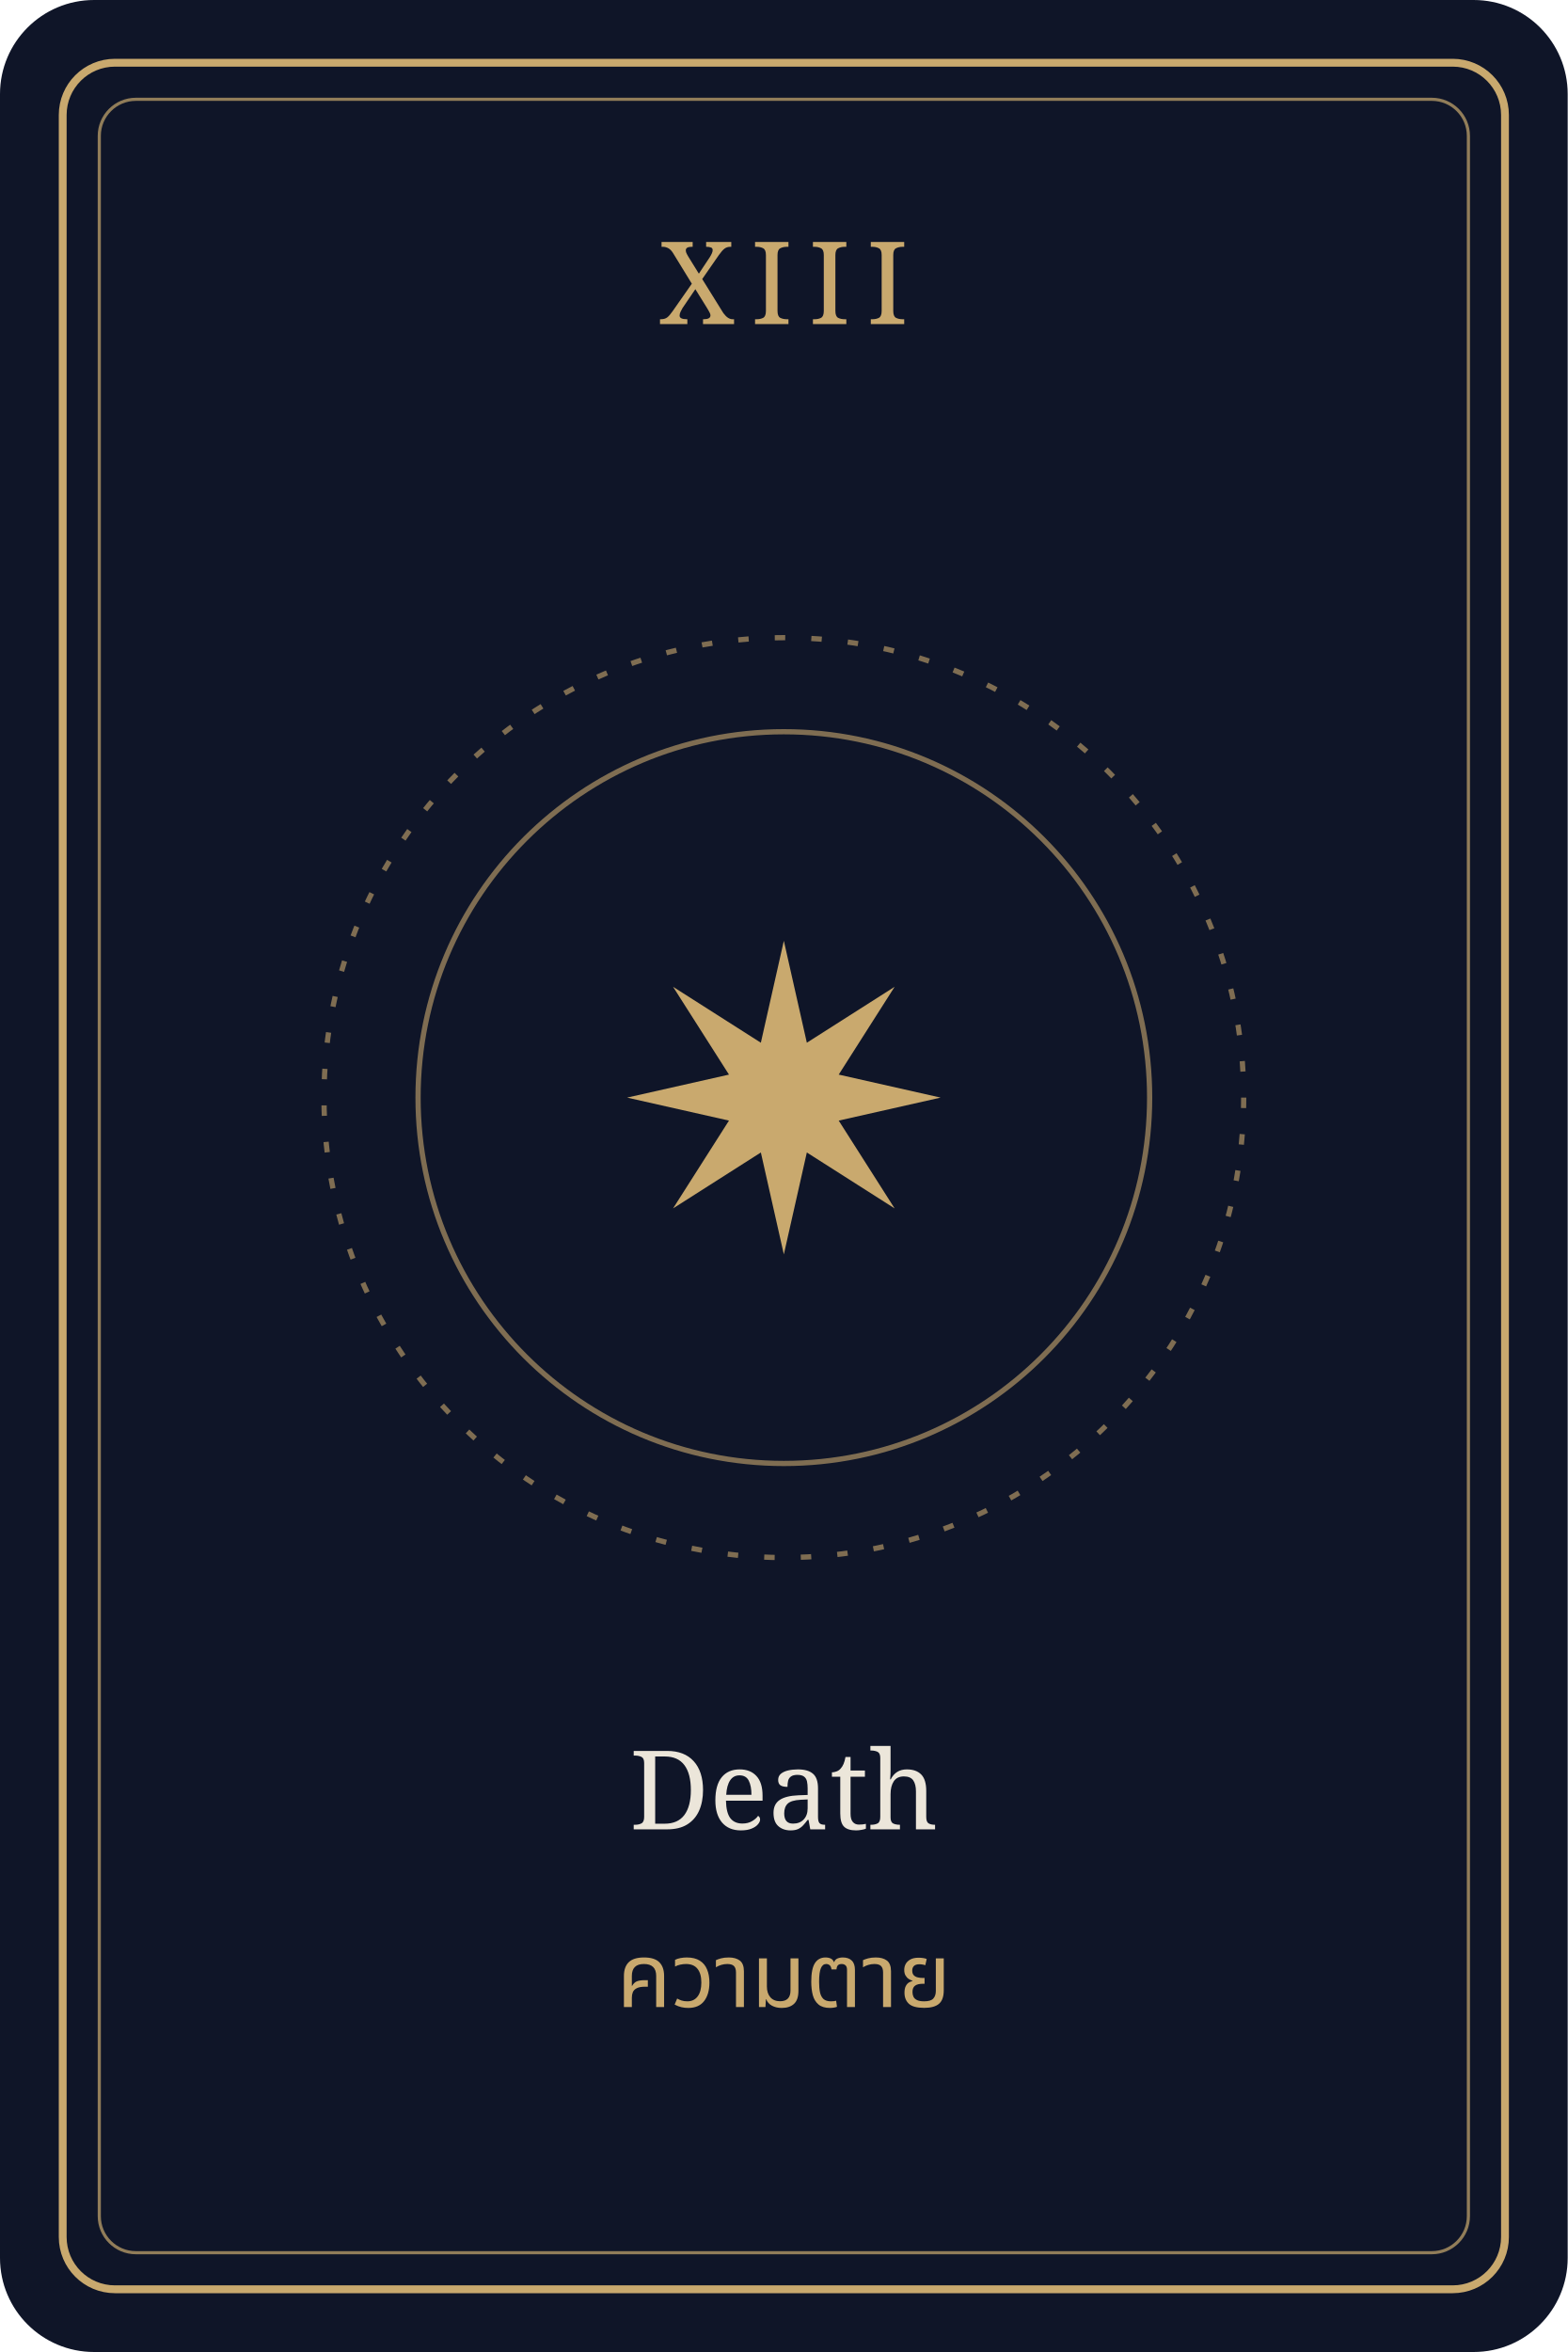
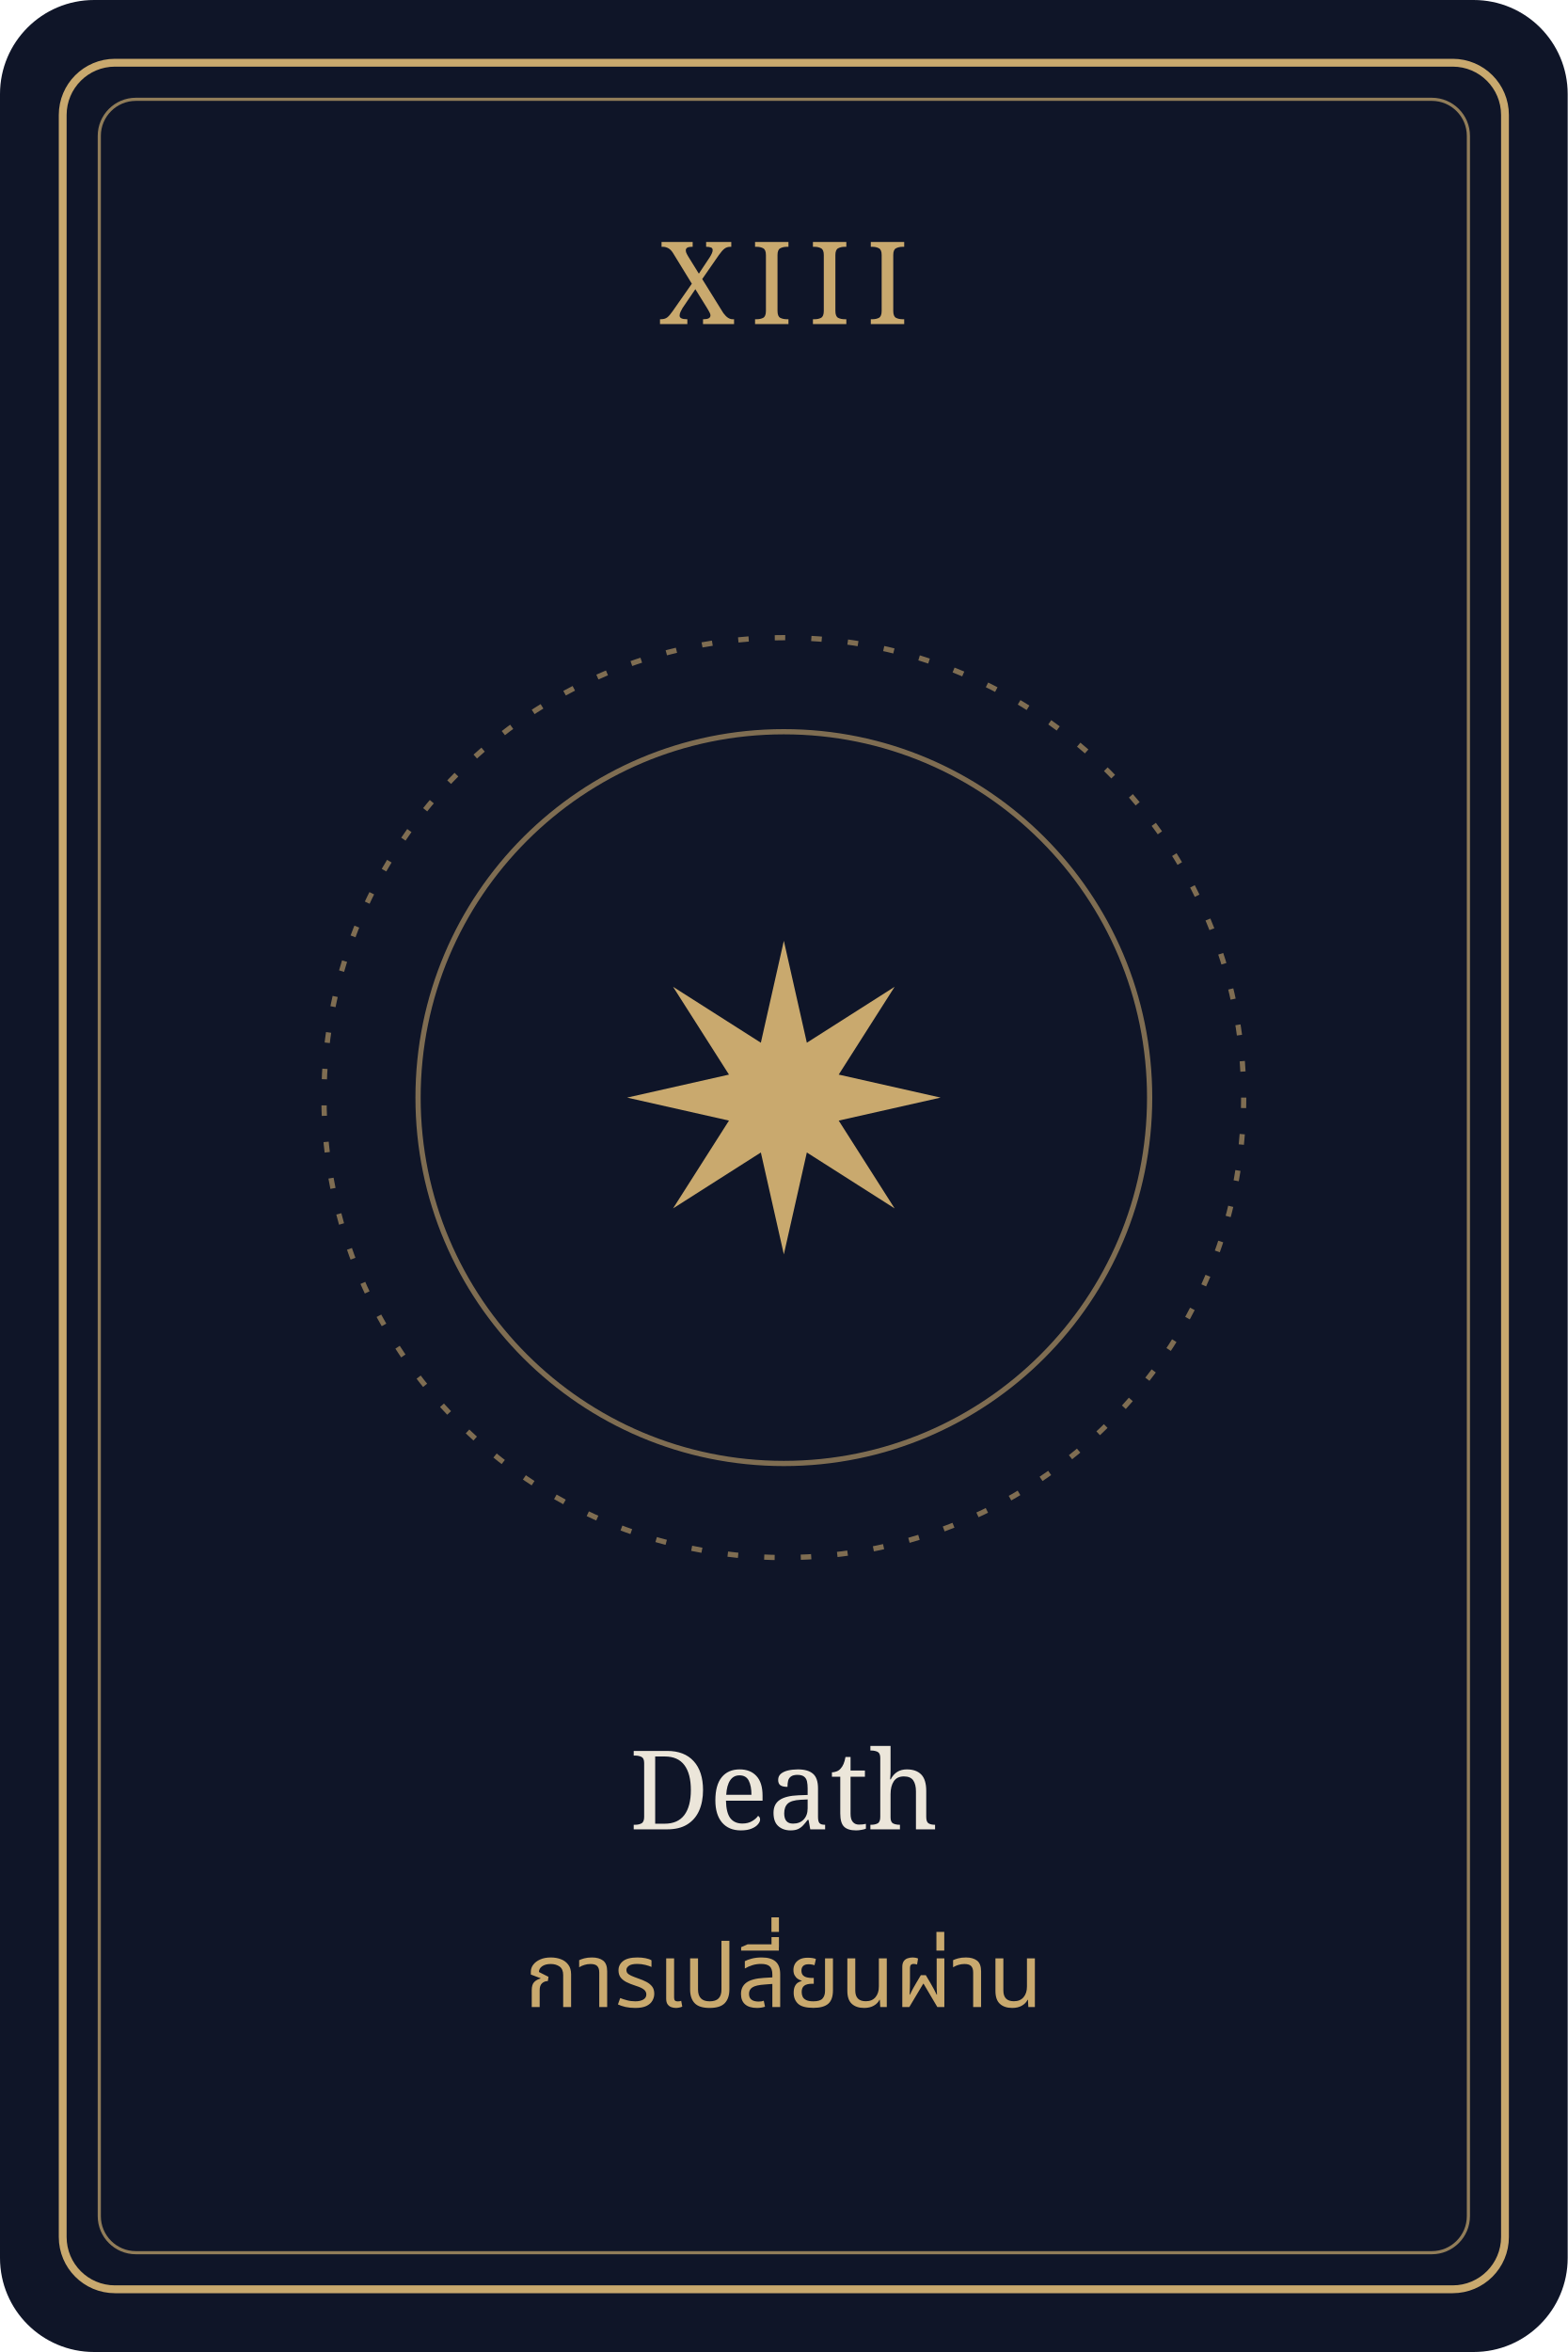
<svg xmlns="http://www.w3.org/2000/svg" viewBox="0 0 300 450">
  <rect width="300" height="450" rx="18" fill="#0f1528" />
  <rect x="12" y="12" width="276" height="426" rx="10" fill="none" stroke="#c9a96e" stroke-width="1.5" />
  <rect x="19" y="19" width="262" height="412" rx="7" fill="none" stroke="#c9a96e" stroke-width=".6" opacity=".7" />
  <text x="150" y="62" text-anchor="middle" fill="#c9a96e" font-family="Georgia,serif" font-size="22" letter-spacing="3">XIII</text>
  <g fill="none" stroke="#c9a96e" stroke-width="1" opacity=".6">
    <circle cx="150" cy="210" r="70" />
    <circle cx="150" cy="210" r="88" stroke-dasharray="2 5" />
  </g>
  <g fill="#c9a96e">
    <polygon points="150.0,180.0 154.4,199.5 171.2,188.8 160.5,205.6 180.0,210.0 160.5,214.4 171.2,231.2 154.4,220.5 150.0,240.0 145.6,220.5 128.8,231.2 139.5,214.4 120.0,210.0 139.5,205.6 128.8,188.8 145.6,199.5" />
  </g>
  <text x="150" y="350" text-anchor="middle" fill="#ece6da" font-family="Georgia,serif" font-size="21">Death</text>
-   <text x="150" y="384" text-anchor="middle" fill="#c9a96e" font-family="'Noto Sans Thai','IBM Plex Sans Thai',sans-serif" font-size="17">ความตาย</text>
+   <text x="150" y="384" text-anchor="middle" fill="#c9a96e" font-family="'Noto Sans Thai','IBM Plex Sans Thai',sans-serif" font-size="17">การเปลี่ยนผ่าน</text>
</svg>
